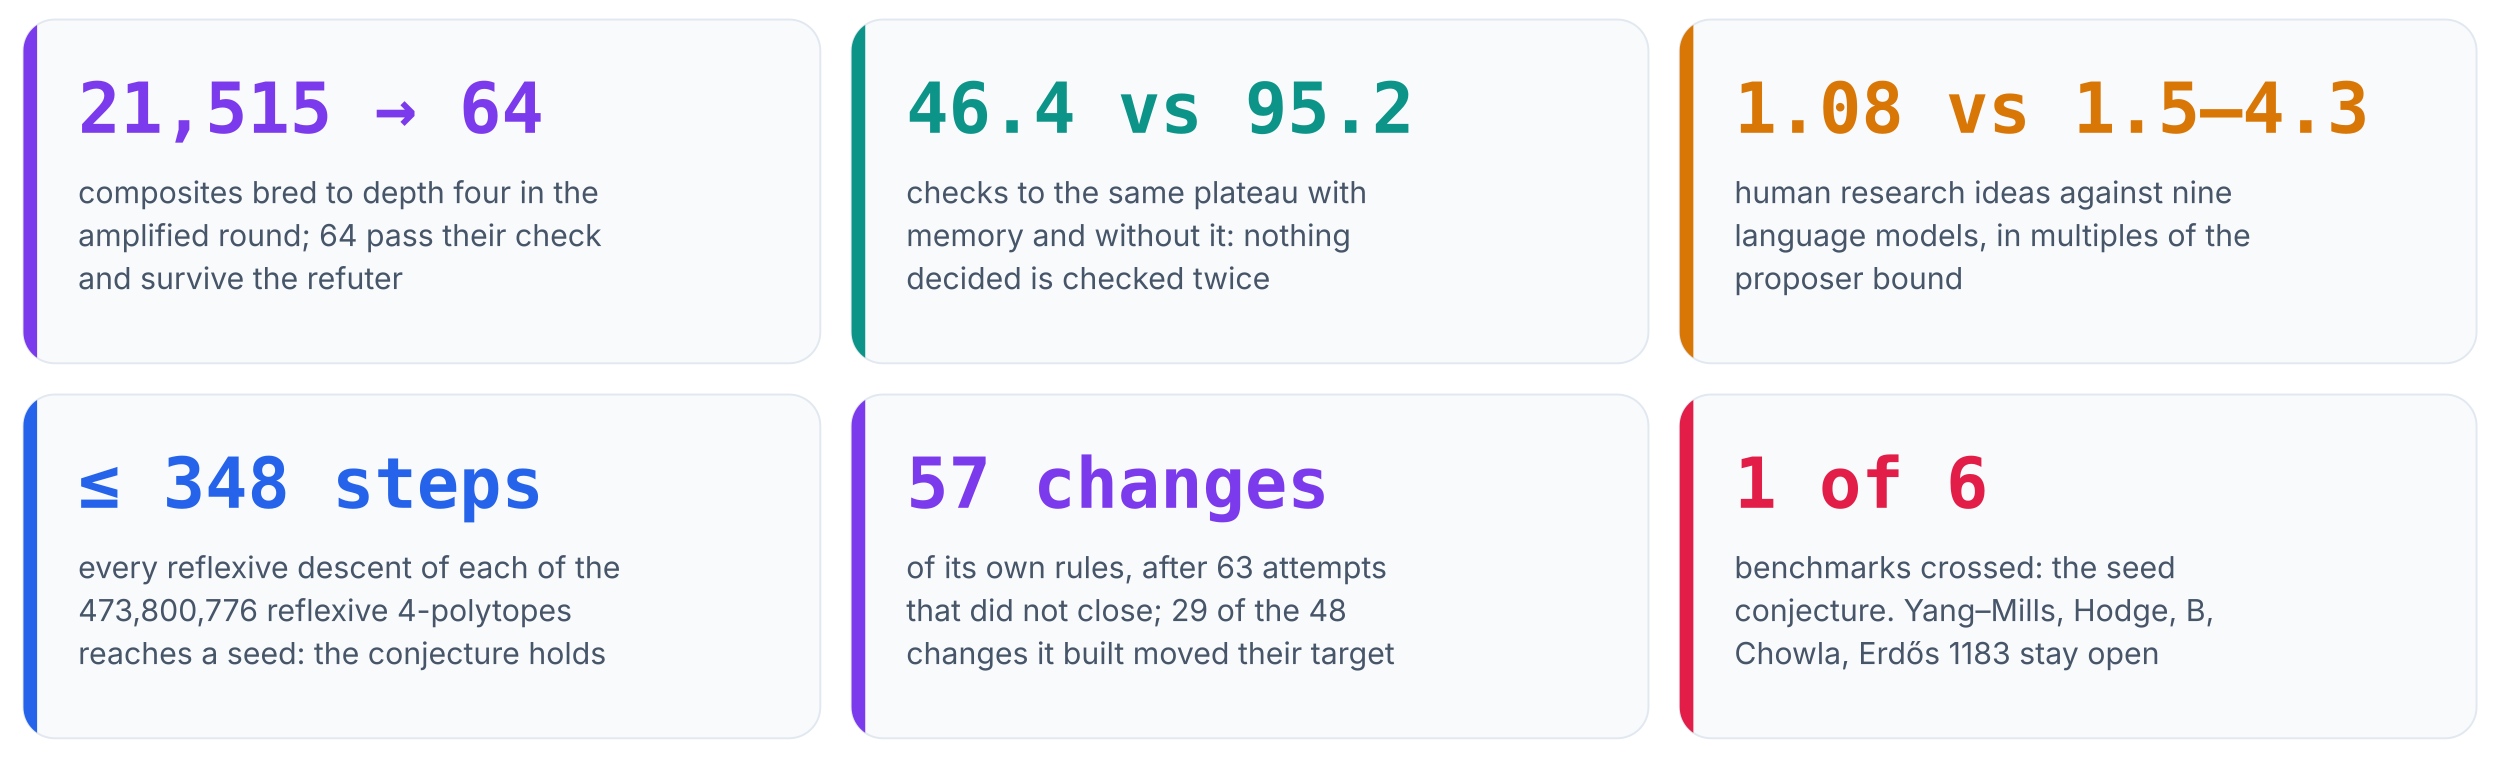
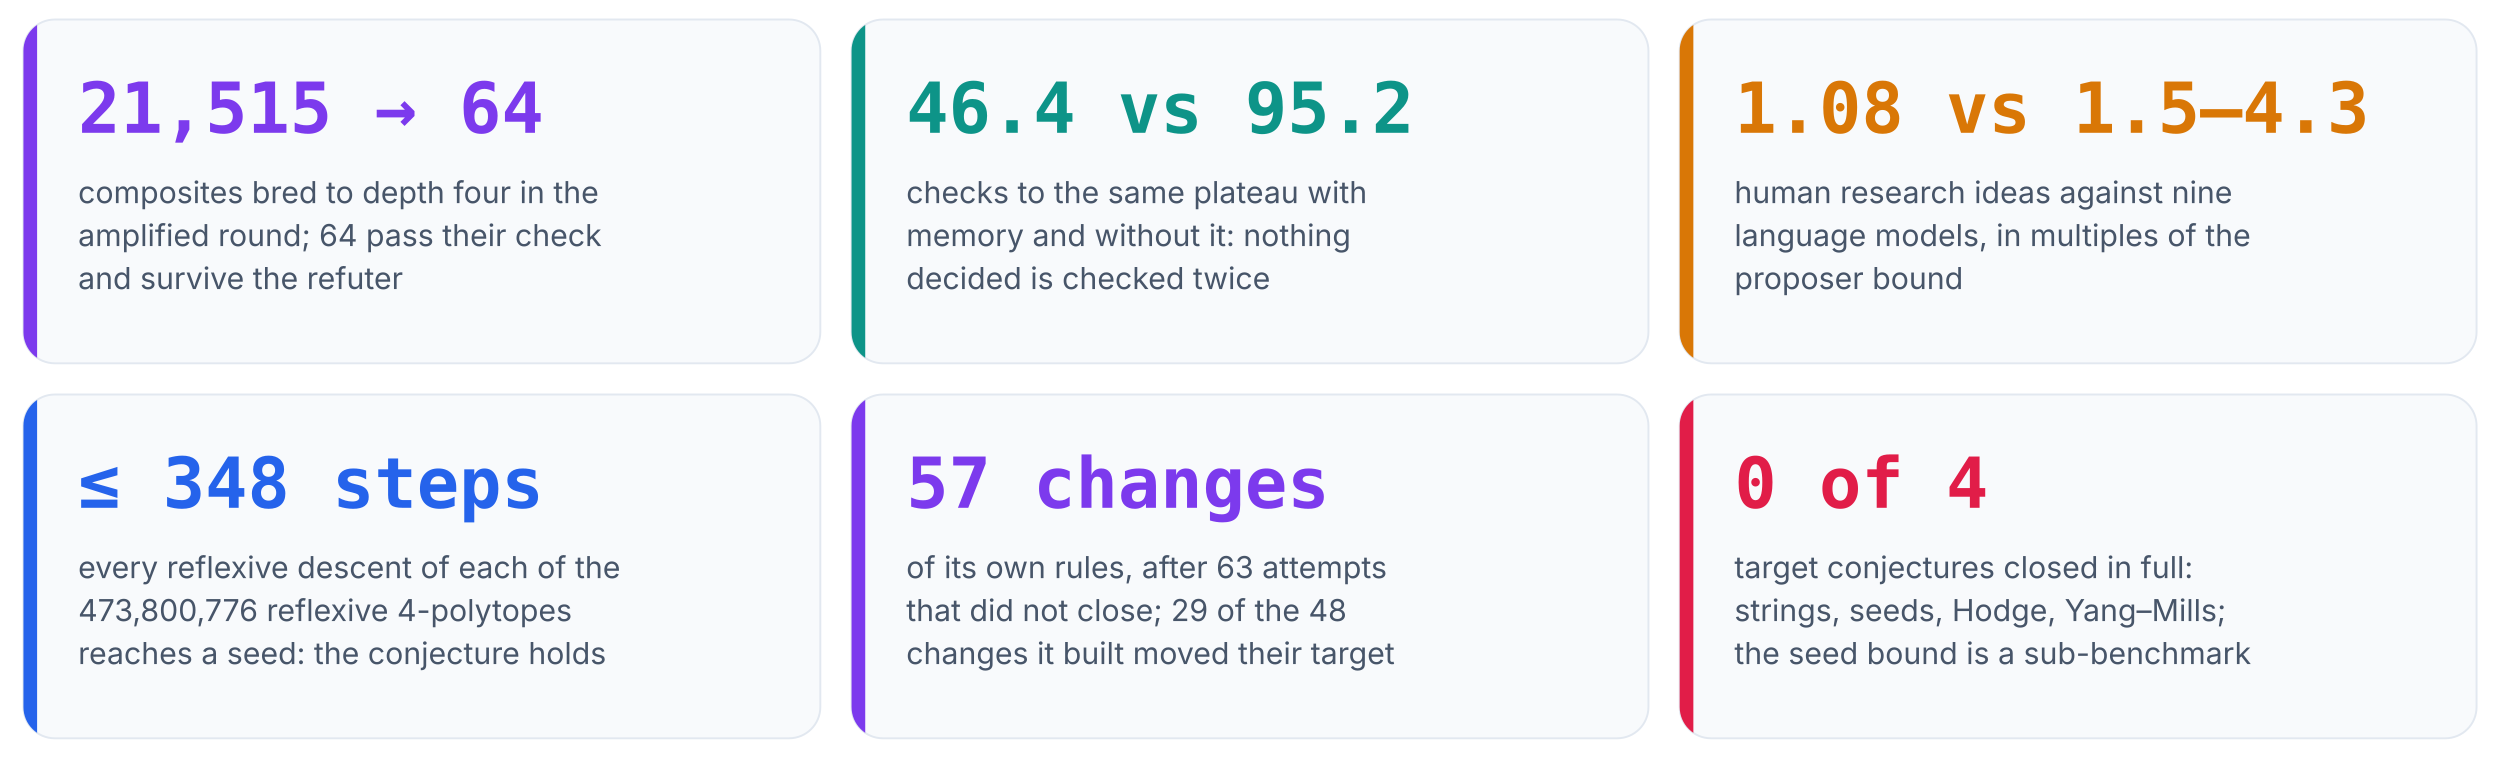
<svg xmlns="http://www.w3.org/2000/svg" viewBox="0 0 1280 388" width="1280" height="388" role="img" aria-label="Six numbers from the runs of Anaxia">
  <clipPath id="c0">
    <rect x="12.0" y="10.0" width="408.0" height="176.0" rx="16" />
  </clipPath>
  <rect x="12.0" y="10.0" width="408.0" height="176.0" rx="16" fill="#f8fafc" stroke="#e2e8f0" />
  <rect x="12.0" y="10.0" width="7" height="176.0" fill="#7c3aed" clip-path="url(#c0)" />
  <text x="40.0" y="68.0" font-family="'JetBrains Mono', 'SFMono-Regular', Menlo, Consolas, monospace" font-size="36" font-weight="700" fill="#7c3aed" text-anchor="start">21,515 → 64</text>
  <text x="40.0" y="104.0" font-family="Inter, 'Segoe UI', Roboto, Helvetica, Arial, sans-serif" font-size="15.5" font-weight="400" fill="#475569" text-anchor="start">composites bred to depth four in the</text>
  <text x="40.0" y="126.0" font-family="Inter, 'Segoe UI', Roboto, Helvetica, Arial, sans-serif" font-size="15.5" font-weight="400" fill="#475569" text-anchor="start">amplified round; 64 pass their check</text>
  <text x="40.0" y="148.0" font-family="Inter, 'Segoe UI', Roboto, Helvetica, Arial, sans-serif" font-size="15.5" font-weight="400" fill="#475569" text-anchor="start">and survive the refuter</text>
  <clipPath id="c1">
    <rect x="436.0" y="10.0" width="408.0" height="176.0" rx="16" />
  </clipPath>
  <rect x="436.0" y="10.0" width="408.0" height="176.0" rx="16" fill="#f8fafc" stroke="#e2e8f0" />
  <rect x="436.0" y="10.0" width="7" height="176.0" fill="#0d9488" clip-path="url(#c1)" />
  <text x="464.0" y="68.0" font-family="'JetBrains Mono', 'SFMono-Regular', Menlo, Consolas, monospace" font-size="36" font-weight="700" fill="#0d9488" text-anchor="start">46.4 vs 95.2</text>
  <text x="464.0" y="104.0" font-family="Inter, 'Segoe UI', Roboto, Helvetica, Arial, sans-serif" font-size="15.5" font-weight="400" fill="#475569" text-anchor="start">checks to the same plateau with</text>
  <text x="464.0" y="126.0" font-family="Inter, 'Segoe UI', Roboto, Helvetica, Arial, sans-serif" font-size="15.5" font-weight="400" fill="#475569" text-anchor="start">memory and without it: nothing</text>
  <text x="464.0" y="148.0" font-family="Inter, 'Segoe UI', Roboto, Helvetica, Arial, sans-serif" font-size="15.5" font-weight="400" fill="#475569" text-anchor="start">decided is checked twice</text>
  <clipPath id="c2">
    <rect x="860.0" y="10.0" width="408.0" height="176.0" rx="16" />
  </clipPath>
  <rect x="860.0" y="10.0" width="408.0" height="176.0" rx="16" fill="#f8fafc" stroke="#e2e8f0" />
  <rect x="860.0" y="10.0" width="7" height="176.0" fill="#d97706" clip-path="url(#c2)" />
  <text x="888.0" y="68.0" font-family="'JetBrains Mono', 'SFMono-Regular', Menlo, Consolas, monospace" font-size="36" font-weight="700" fill="#d97706" text-anchor="start">1.08 vs 1.5–4.3</text>
  <text x="888.0" y="104.0" font-family="Inter, 'Segoe UI', Roboto, Helvetica, Arial, sans-serif" font-size="15.5" font-weight="400" fill="#475569" text-anchor="start">human research ideas against nine</text>
  <text x="888.0" y="126.0" font-family="Inter, 'Segoe UI', Roboto, Helvetica, Arial, sans-serif" font-size="15.5" font-weight="400" fill="#475569" text-anchor="start">language models, in multiples of the</text>
  <text x="888.0" y="148.0" font-family="Inter, 'Segoe UI', Roboto, Helvetica, Arial, sans-serif" font-size="15.5" font-weight="400" fill="#475569" text-anchor="start">proposer bound</text>
  <clipPath id="c3">
    <rect x="12.0" y="202.0" width="408.0" height="176.0" rx="16" />
  </clipPath>
  <rect x="12.0" y="202.0" width="408.0" height="176.0" rx="16" fill="#f8fafc" stroke="#e2e8f0" />
  <rect x="12.0" y="202.0" width="7" height="176.0" fill="#2563eb" clip-path="url(#c3)" />
  <text x="40.0" y="260.0" font-family="'JetBrains Mono', 'SFMono-Regular', Menlo, Consolas, monospace" font-size="36" font-weight="700" fill="#2563eb" text-anchor="start">≤ 348 steps</text>
  <text x="40.0" y="296.0" font-family="Inter, 'Segoe UI', Roboto, Helvetica, Arial, sans-serif" font-size="15.5" font-weight="400" fill="#475569" text-anchor="start">every reflexive descent of each of the</text>
  <text x="40.0" y="318.0" font-family="Inter, 'Segoe UI', Roboto, Helvetica, Arial, sans-serif" font-size="15.5" font-weight="400" fill="#475569" text-anchor="start">473,800,776 reflexive 4-polytopes</text>
  <text x="40.0" y="340.0" font-family="Inter, 'Segoe UI', Roboto, Helvetica, Arial, sans-serif" font-size="15.5" font-weight="400" fill="#475569" text-anchor="start">reaches a seed: the conjecture holds</text>
  <clipPath id="c4">
    <rect x="436.0" y="202.0" width="408.0" height="176.0" rx="16" />
  </clipPath>
  <rect x="436.0" y="202.0" width="408.0" height="176.0" rx="16" fill="#f8fafc" stroke="#e2e8f0" />
  <rect x="436.0" y="202.0" width="7" height="176.0" fill="#7c3aed" clip-path="url(#c4)" />
  <text x="464.0" y="260.0" font-family="'JetBrains Mono', 'SFMono-Regular', Menlo, Consolas, monospace" font-size="36" font-weight="700" fill="#7c3aed" text-anchor="start">57 changes</text>
  <text x="464.0" y="296.0" font-family="Inter, 'Segoe UI', Roboto, Helvetica, Arial, sans-serif" font-size="15.5" font-weight="400" fill="#475569" text-anchor="start">of its own rules, after 63 attempts</text>
  <text x="464.0" y="318.0" font-family="Inter, 'Segoe UI', Roboto, Helvetica, Arial, sans-serif" font-size="15.5" font-weight="400" fill="#475569" text-anchor="start">that did not close; 29 of the 48</text>
  <text x="464.0" y="340.0" font-family="Inter, 'Segoe UI', Roboto, Helvetica, Arial, sans-serif" font-size="15.5" font-weight="400" fill="#475569" text-anchor="start">changes it built moved their target</text>
  <clipPath id="c5">
    <rect x="860.0" y="202.0" width="408.0" height="176.0" rx="16" />
  </clipPath>
  <rect x="860.0" y="202.0" width="408.0" height="176.0" rx="16" fill="#f8fafc" stroke="#e2e8f0" />
  <rect x="860.0" y="202.0" width="7" height="176.0" fill="#e11d48" clip-path="url(#c5)" />
-   <text x="888.0" y="260.0" font-family="'JetBrains Mono', 'SFMono-Regular', Menlo, Consolas, monospace" font-size="36" font-weight="700" fill="#e11d48" text-anchor="start">1 of 6</text>
-   <text x="888.0" y="296.0" font-family="Inter, 'Segoe UI', Roboto, Helvetica, Arial, sans-serif" font-size="15.5" font-weight="400" fill="#475569" text-anchor="start">benchmarks crossed: the seed</text>
-   <text x="888.0" y="318.0" font-family="Inter, 'Segoe UI', Roboto, Helvetica, Arial, sans-serif" font-size="15.5" font-weight="400" fill="#475569" text-anchor="start">conjecture. Yang–Mills, Hodge, B,</text>
-   <text x="888.0" y="340.0" font-family="Inter, 'Segoe UI', Roboto, Helvetica, Arial, sans-serif" font-size="15.5" font-weight="400" fill="#475569" text-anchor="start">Chowla, Erdős 1183 stay open</text>
+   <text x="888.0" y="260.0" font-family="'JetBrains Mono', 'SFMono-Regular', Menlo, Consolas, monospace" font-size="36" font-weight="700" fill="#e11d48" text-anchor="start">0 of 4</text>
+   <text x="888.0" y="296.0" font-family="Inter, 'Segoe UI', Roboto, Helvetica, Arial, sans-serif" font-size="15.5" font-weight="400" fill="#475569" text-anchor="start">target conjectures closed in full:</text>
+   <text x="888.0" y="318.0" font-family="Inter, 'Segoe UI', Roboto, Helvetica, Arial, sans-serif" font-size="15.5" font-weight="400" fill="#475569" text-anchor="start">strings, seeds, Hodge, Yang–Mills;</text>
+   <text x="888.0" y="340.0" font-family="Inter, 'Segoe UI', Roboto, Helvetica, Arial, sans-serif" font-size="15.5" font-weight="400" fill="#475569" text-anchor="start">the seed bound is a sub-benchmark</text>
</svg>
